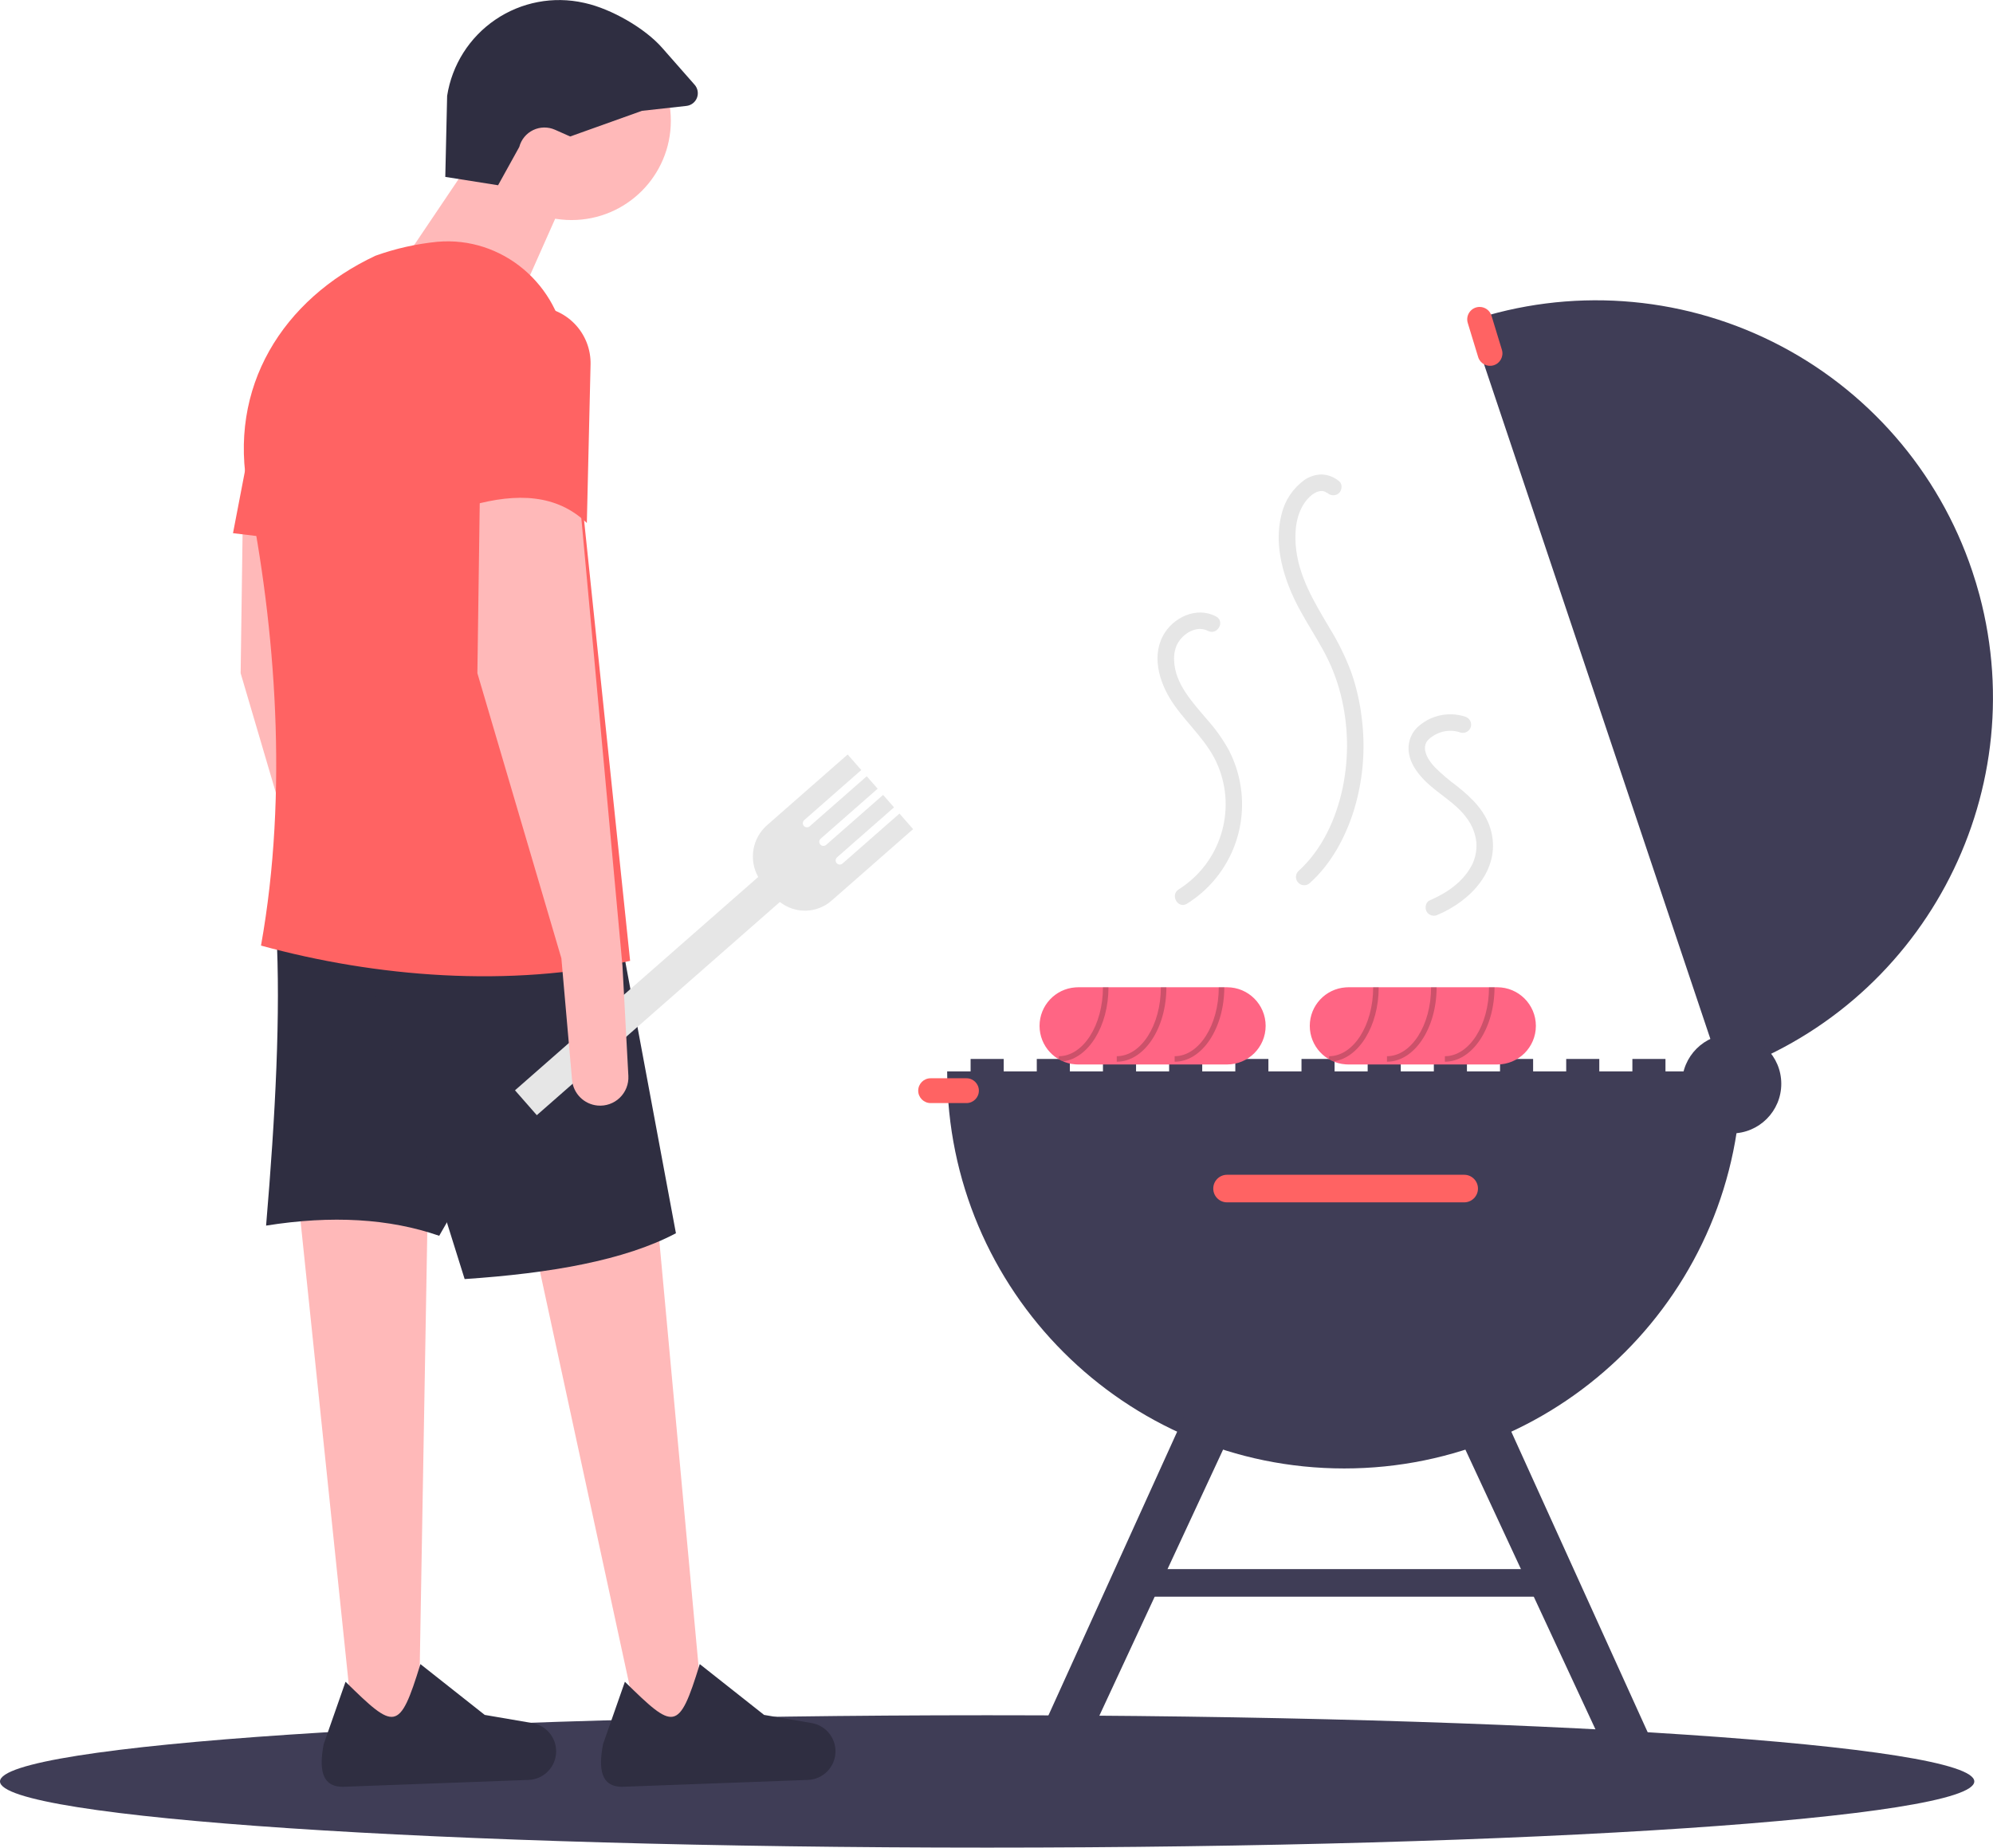
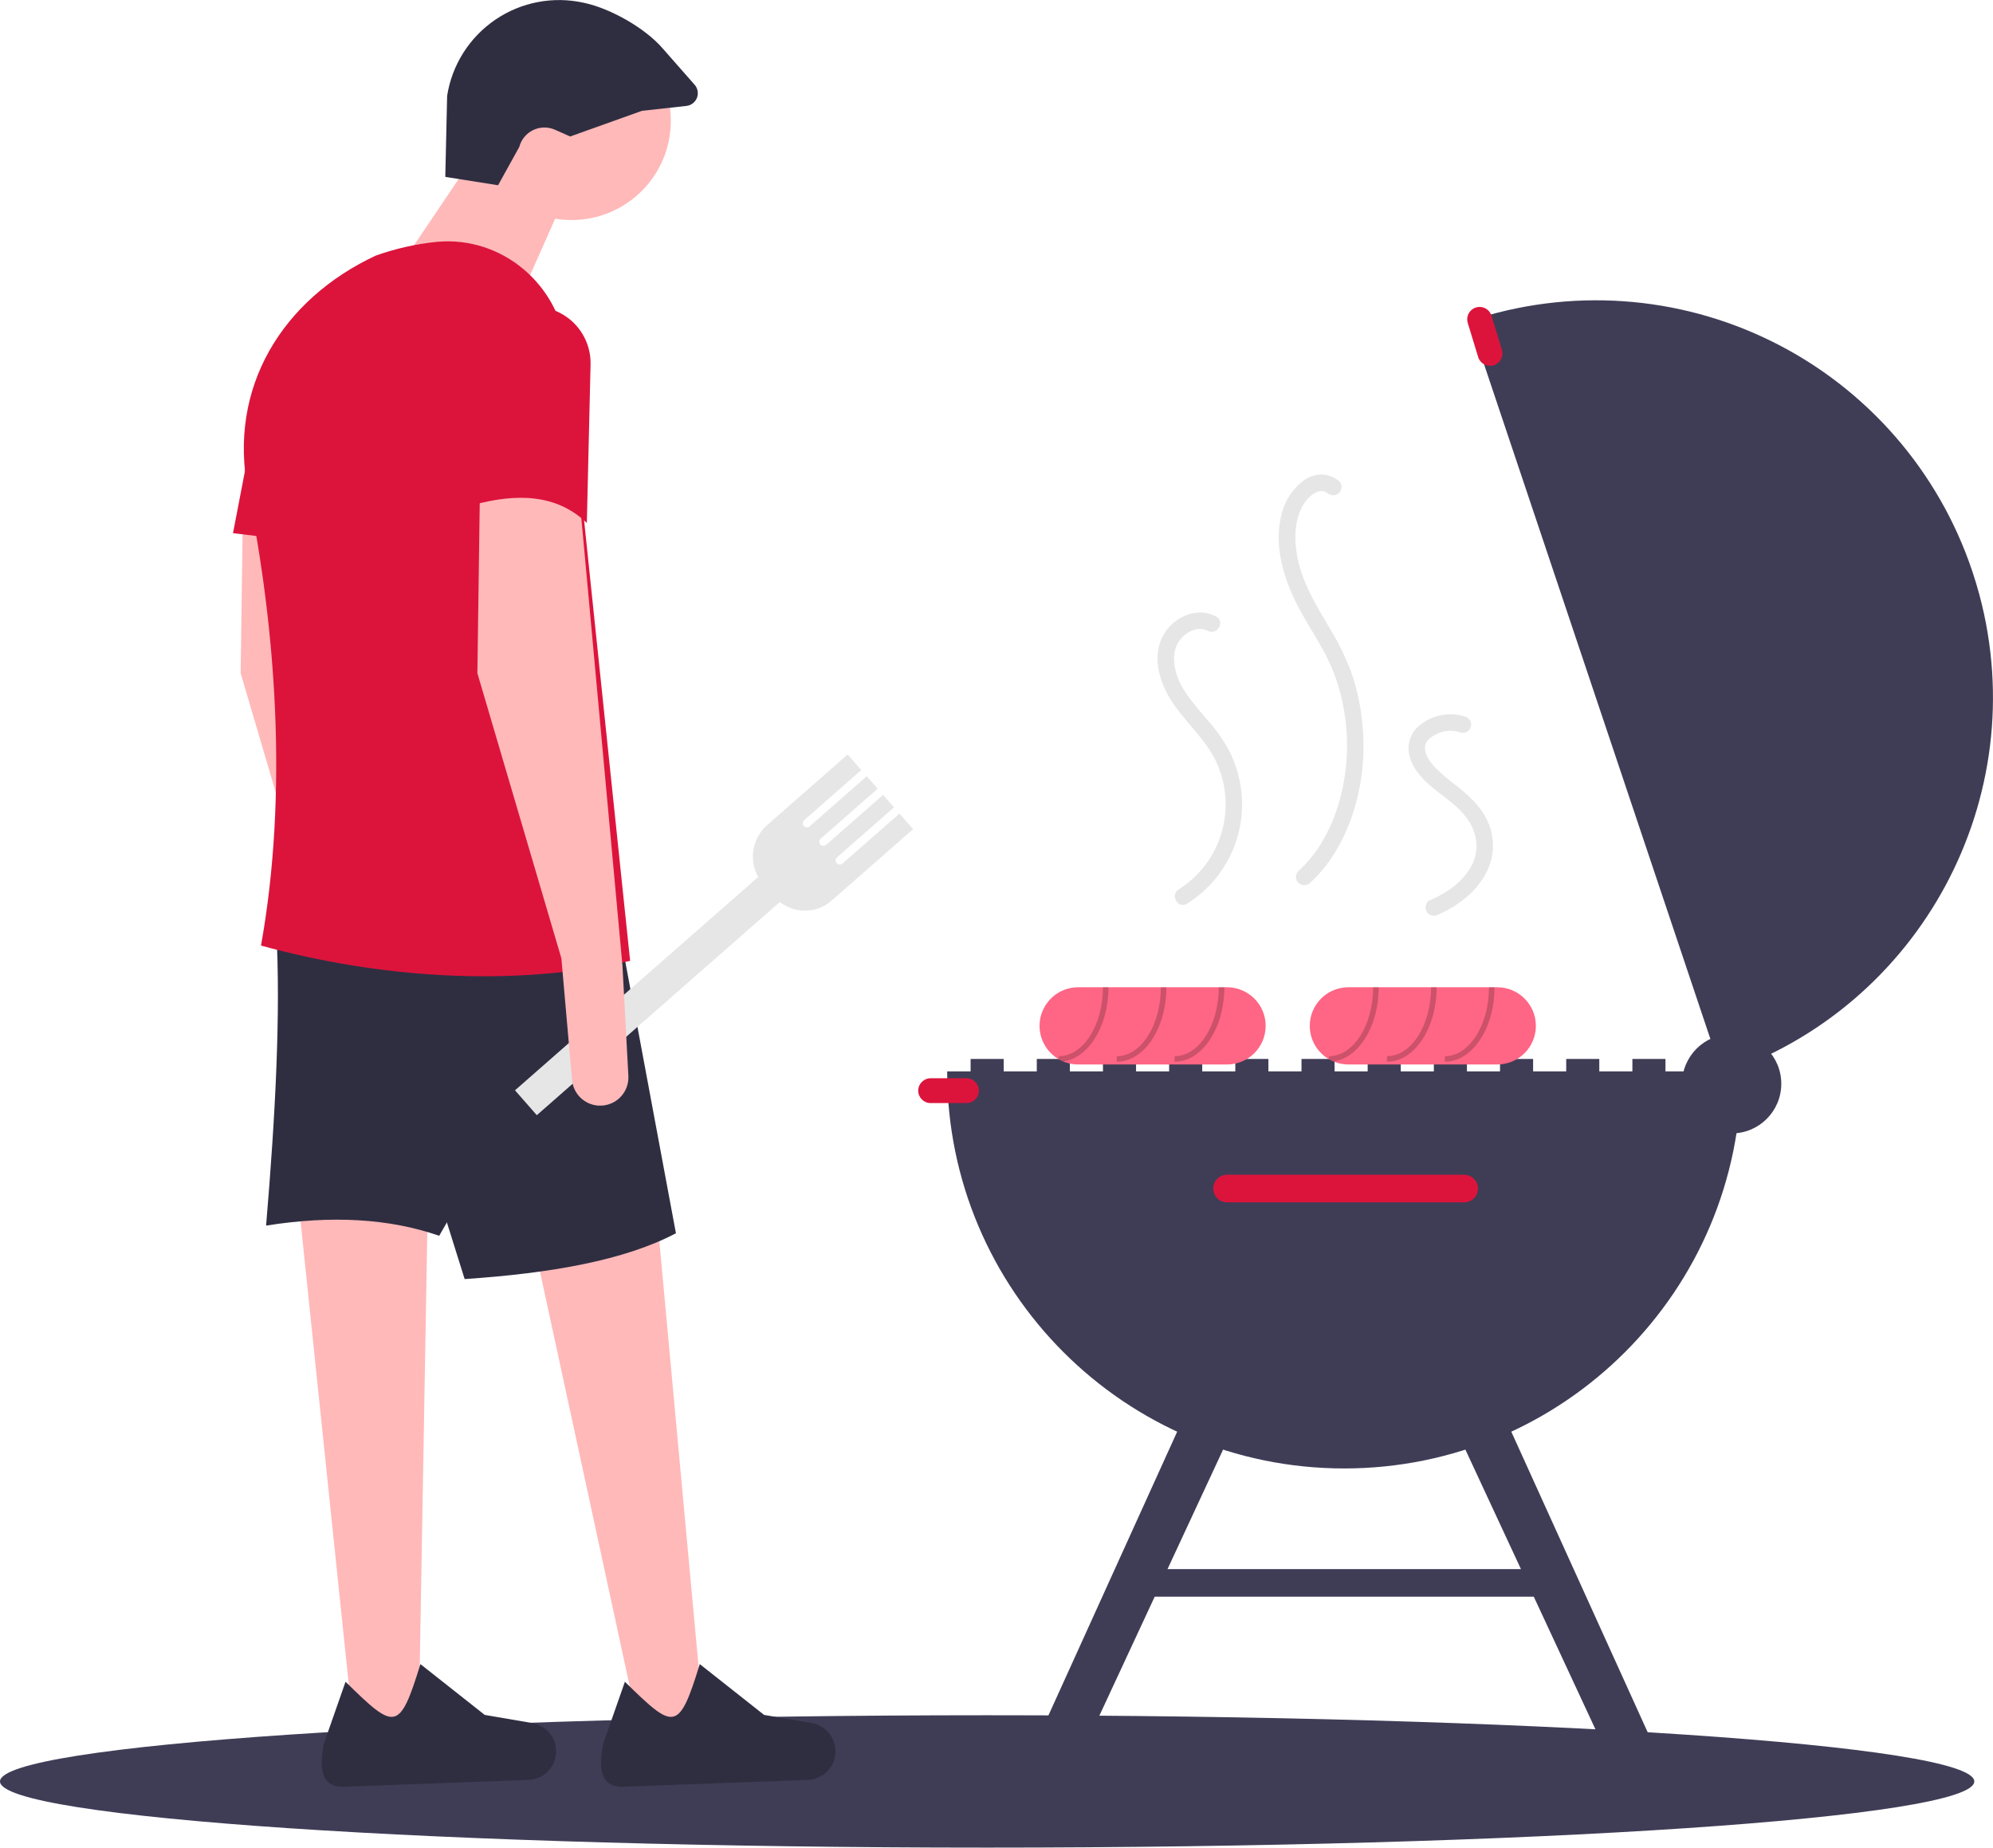
<svg xmlns="http://www.w3.org/2000/svg" id="bfad9f77-0abd-4173-8308-819d02b95b56" data-name="Layer 1" width="722.782" height="670.023" viewBox="0 0 722.782 670.023">
  <ellipse cx="358" cy="646.023" rx="358" ry="24" fill="#3f3d56" />
  <rect x="352" y="384.023" width="12" height="7" fill="#3f3d56" />
  <rect x="376" y="384.023" width="12" height="7" fill="#3f3d56" />
  <rect x="400" y="384.023" width="12" height="7" fill="#3f3d56" />
  <rect x="424" y="384.023" width="12" height="7" fill="#3f3d56" />
  <rect x="448" y="384.023" width="12" height="7" fill="#3f3d56" />
  <rect x="472" y="384.023" width="12" height="7" fill="#3f3d56" />
  <rect x="496" y="384.023" width="12" height="7" fill="#3f3d56" />
  <rect x="520" y="384.023" width="12" height="7" fill="#3f3d56" />
  <rect x="544" y="384.023" width="12" height="7" fill="#3f3d56" />
  <rect x="568" y="384.023" width="12" height="7" fill="#3f3d56" />
  <rect x="592" y="384.023" width="12" height="7" fill="#3f3d56" />
  <path d="M870.109,503.512a144,144,0,1,1-288,0Z" transform="translate(-238.6089 -114.9884)" fill="#3f3d56" />
  <path d="M863.149,504.432l-91.6-273.04a143.901,143.901,0,0,1,182.32,90.72c.97,2.89,1.85,5.8,2.63,8.71A144.007,144.007,0,0,1,863.149,504.432Z" transform="translate(-238.6089 -114.9884)" fill="#3f3d56" />
  <circle cx="628" cy="393.023" r="18" fill="#3f3d56" />
-   <path d="M683.609,541.012a5,5,0,1,0,0,10h86a5,5,0,0,0,0-10Z" transform="translate(-238.6089 -114.9884)" fill="#ff6363" />
+   <path d="M683.609,541.012a5,5,0,1,0,0,10h86a5,5,0,0,0,0-10Z" transform="translate(-238.6089 -114.9884)" fill="#dc143c" />
  <polygon points="607 649.023 589.094 649.685 524.584 510.95 540.906 503.361 607 649.023" fill="#3f3d56" />
  <polygon points="368 649.023 385.906 649.685 450.416 510.95 434.094 503.361 368 649.023" fill="#3f3d56" />
  <rect x="414" y="569.023" width="148" height="10" fill="#3f3d56" />
-   <path d="M775.21,226.294a4.501,4.501,0,0,0-4.303,5.814l3.794,12.434a4.501,4.501,0,0,0,8.609-2.626l-3.794-12.434A4.51,4.51,0,0,0,775.21,226.294Z" transform="translate(-238.6089 -114.9884)" fill="#ff6363" />
-   <path d="M576.109,506.012a4.5,4.5,0,0,0,0,9h13a4.5,4.5,0,0,0,0-9Z" transform="translate(-238.6089 -114.9884)" fill="#ff6363" />
+   <path d="M775.21,226.294a4.501,4.501,0,0,0-4.303,5.814l3.794,12.434a4.501,4.501,0,0,0,8.609-2.626l-3.794-12.434A4.51,4.51,0,0,0,775.21,226.294Z" transform="translate(-238.6089 -114.9884)" fill="#dc143c" />
+   <path d="M576.109,506.012a4.5,4.5,0,0,0,0,9h13a4.5,4.5,0,0,0,0-9Z" transform="translate(-238.6089 -114.9884)" fill="#dc143c" />
  <path d="M683.609,473.012h-54c-.34,0-.67.01-1,.04a13.997,13.997,0,0,0-.03,27.92c.34.03.68.04,1.03.04h54a14,14,0,0,0,0-28Z" transform="translate(-238.6089 -114.9884)" fill="#ff6584" />
  <path d="M624.169,499.902c9.2-1.18,16.44-12.79,16.44-26.89h-2c0,13.79-7.18,25-16,25v1.12Z" transform="translate(-238.6089 -114.9884)" opacity="0.2" />
  <path d="M643.609,500.012v-2c8.822,0,16-11.215,16-25h2C661.609,487.899,653.534,500.012,643.609,500.012Z" transform="translate(-238.6089 -114.9884)" opacity="0.2" />
  <path d="M664.609,500.012v-2c8.822,0,16-11.215,16-25h2C682.609,487.899,674.534,500.012,664.609,500.012Z" transform="translate(-238.6089 -114.9884)" opacity="0.2" />
  <path d="M781.609,473.012h-54c-.34,0-.67.01-1,.04a13.997,13.997,0,0,0-.03,27.92c.34.03.68.04,1.03.04h54a14,14,0,0,0,0-28Z" transform="translate(-238.6089 -114.9884)" fill="#ff6584" />
  <path d="M722.169,499.902c9.2-1.18,16.44-12.79,16.44-26.89h-2c0,13.79-7.18,25-16,25v1.12Z" transform="translate(-238.6089 -114.9884)" opacity="0.2" />
  <path d="M741.609,500.012v-2c8.822,0,16-11.215,16-25h2C759.609,487.899,751.534,500.012,741.609,500.012Z" transform="translate(-238.6089 -114.9884)" opacity="0.2" />
  <path d="M762.609,500.012v-2c8.822,0,16-11.215,16-25h2C780.609,487.899,772.534,500.012,762.609,500.012Z" transform="translate(-238.6089 -114.9884)" opacity="0.2" />
  <path d="M679.657,338.568c-7.077-3.823-15.826.346-19.353,7.114-4.29,8.232-.734,18.128,4.268,25.164,5.198,7.311,12.253,13.346,15.722,21.796a36.432,36.432,0,0,1-14.213,44.867c-3.255,2.059-.248,7.253,3.028,5.181a42.425,42.425,0,0,0,19.325-43.221,42.365,42.365,0,0,0-4.128-12.363,59.443,59.443,0,0,0-7.808-11.035c-5.205-6.161-11.758-12.952-12.085-21.523a13.549,13.549,0,0,1,.231-3.32,11.675,11.675,0,0,1,.693-2.227,10.857,10.857,0,0,1,3.152-3.933,9.591,9.591,0,0,1,4.291-1.943,6.435,6.435,0,0,1,3.848.623c3.397,1.835,6.43-3.343,3.028-5.181Z" transform="translate(-238.6089 -114.9884)" fill="#e6e6e6" />
  <path d="M769.94,374.862a17.5,17.5,0,0,0-17.508,4.069,10.633,10.633,0,0,0-2.844,9.284c.572,3.636,2.868,6.865,5.358,9.468,4.873,5.092,11.693,8.385,15.779,14.231a17.86,17.86,0,0,1,3.301,8.468,15.997,15.997,0,0,1-1.464,8.004c-3.048,6.196-9.099,10.41-15.481,13.123-1.491.634-1.82,2.833-1.076,4.105A3.08,3.08,0,0,0,760.11,446.69c11.744-4.992,22.609-16.174,19.37-29.912-1.704-7.227-6.926-12.327-12.55-16.761a70.329,70.329,0,0,1-7.892-6.735c-1.945-2.066-3.965-4.886-3.608-7.685a4.251,4.251,0,0,1,1.348-2.528,11.63,11.63,0,0,1,2.972-1.975,11.18,11.18,0,0,1,8.595-.446,3.028,3.028,0,0,0,3.69-2.095,3.062,3.062,0,0,0-2.095-3.69Z" transform="translate(-238.6089 -114.9884)" fill="#e6e6e6" />
  <path d="M724.264,289.513a10.293,10.293,0,0,0-6.395-2.463,11.295,11.295,0,0,0-6.228,2.014,21.441,21.441,0,0,0-8.252,12.364c-3.032,11.613.923,24.131,6.418,34.359,2.778,5.171,6.013,10.078,8.81,15.239a67.632,67.632,0,0,1,6.162,15.636,75.589,75.589,0,0,1,.743,34.128c-2.401,11.231-7.452,22.352-16.046,30.101a3,3,0,0,0,4.243,4.243c7.627-6.878,12.728-16.313,15.807-26.014a79.763,79.763,0,0,0,2.913-33.895,77.697,77.697,0,0,0-3.846-16.622,91.763,91.763,0,0,0-7.632-15.579c-5.639-9.535-11.643-19.179-12.459-30.532-.401-5.583.297-11.402,3.751-15.892-.189.246.152-.179.153-.18q.314-.376.651-.732a13.266,13.266,0,0,1,1.378-1.283c-.104.083-.37.26.114-.075.24-.167.486-.327.738-.475.205-.121.416-.228.626-.339q.187-.095.379-.18-.438.189.049.004c.235-.074,1.397-.325.752-.243a6.034,6.034,0,0,1,.648-.042c.092-.002.901.04.506-.003-.462-.051.366.082.371.084a5.936,5.936,0,0,1,.762.241c-.624-.249,1.024.677.643.381a3.099,3.099,0,0,0,4.243,0c1.035-1.035,1.287-3.243,0-4.243Z" transform="translate(-238.6089 -114.9884)" fill="#e6e6e6" />
  <polygon points="255.288 625.401 232.67 631.401 191.127 439.38 237.748 435.225 255.288 625.401" fill="#ffb9b9" />
  <polygon points="151.804 628.352 128.666 631.848 108.331 436.439 155.126 437.398 151.804 628.352" fill="#ffb9b9" />
  <path d="M378.5,465.281l2.137,39.882a10.239,10.239,0,0,1-11.152,10.745h0a10.239,10.239,0,0,1-9.273-9.303l-3.868-44.094-30.465-103.396.923-66.469,36.004,1.846Z" transform="translate(-238.6089 -114.9884)" fill="#ffb9b9" />
  <path d="M397.887,563.138q-27.052-9.392-62.776-3.693c3.378-40.01,5.334-77.164,3.693-107.089H461.586Z" transform="translate(-238.6089 -114.9884)" fill="#2f2e41" />
  <path d="M483.742,562.215c-18.588,9.833-45.476,14.54-76.624,16.617l-38.774-123.706,95.088-1.846Z" transform="translate(-238.6089 -114.9884)" fill="#2f2e41" />
  <path d="M531.607,760.463l-66.89,2.477c-8.568.317-9.02-7.041-7.403-15.461l7.919-22.612c17.83,17.467,19.509,18.444,27.152-6.404l23.326,18.424,17.266,2.96a10.387,10.387,0,0,1,8.632,10.254v0A10.387,10.387,0,0,1,531.607,760.463Z" transform="translate(-238.6089 -114.9884)" fill="#2f2e41" />
  <path d="M430.297,760.463l-66.89,2.477c-8.568.317-9.02-7.041-7.403-15.461l7.919-22.612c17.83,17.467,19.509,18.444,27.152-6.404l23.326,18.424,17.266,2.96a10.387,10.387,0,0,1,8.632,10.254v0A10.387,10.387,0,0,1,430.297,760.463Z" transform="translate(-238.6089 -114.9884)" fill="#2f2e41" />
  <circle cx="207.283" cy="43.797" r="36.004" fill="#ffb9b9" />
  <polygon points="188.819 107.496 146.353 94.572 174.972 52.105 207.283 65.953 188.819 107.496" fill="#ffb9b9" />
-   <path d="M467.125,463.435c-43.655,9.815-92.116,5.921-133.861-5.539,9.997-55.745,5.17-115.623-4.616-164.326-7.66-38.121,12.547-70.11,46.159-85.856a93.606,93.606,0,0,1,22.379-5.039c23.578-2.089,44.324,15.59,46.784,39.132Z" transform="translate(-238.6089 -114.9884)" fill="#ff6363" />
-   <polygon points="114.965 197.045 84.5 193.352 93.732 145.347 114.965 145.347 114.965 197.045" fill="#ff6363" />
+   <path d="M467.125,463.435c-43.655,9.815-92.116,5.921-133.861-5.539,9.997-55.745,5.17-115.623-4.616-164.326-7.66-38.121,12.547-70.11,46.159-85.856a93.606,93.606,0,0,1,22.379-5.039c23.578-2.089,44.324,15.59,46.784,39.132Z" transform="translate(-238.6089 -114.9884)" fill="#dc143c" />
+   <polygon points="114.965 197.045 84.5 193.352 93.732 145.347 114.965 145.347 114.965 197.045" fill="#dc143c" />
  <path d="M445.389,164.486l-5.516-2.451a9.428,9.428,0,0,0-12.943,6.243h0l-7.687,13.889-19.145-3.03.669-29.401A41.098,41.098,0,0,1,450.385,116.009l.523.118c9.347,2.114,21.48,8.977,27.814,16.18l11.802,13.422a4.637,4.637,0,0,1-2.966,7.669l-16.141,1.781Z" transform="translate(-238.6089 -114.9884)" fill="#2f2e41" />
  <path d="M564.81,410.025,544.136,428.159a1.5,1.5,0,0,1-1.978-2.255l20.674-18.134-3.956-4.511-20.674,18.134a1.5,1.5,0,0,1-1.978-2.255l20.674-18.134-3.956-4.511-20.674,18.134a1.5,1.5,0,1,1-1.978-2.255l20.674-18.134-4.946-5.638-29.216,25.626a15.14,15.14,0,0,0-3.219,18.786l-88.206,77.369,7.913,9.021,88.149-77.319a14.661,14.661,0,0,0,18.747-.482l29.571-25.938Z" transform="translate(-238.6089 -114.9884)" fill="#e6e6e6" />
  <path d="M464.356,465.281l2.137,39.882a10.239,10.239,0,0,1-11.152,10.745h0a10.239,10.239,0,0,1-9.273-9.303l-3.868-44.094-30.465-103.396.923-66.469,36.004,1.846Z" transform="translate(-238.6089 -114.9884)" fill="#ffb9b9" />
-   <path d="M451.431,304.648c-10.955-10.509-25.415-10.894-41.543-6.462V248.572a22.394,22.394,0,0,1,22.394-22.394h0a20.507,20.507,0,0,1,20.501,20.989Z" transform="translate(-238.6089 -114.9884)" fill="#ff6363" />
+   <path d="M451.431,304.648c-10.955-10.509-25.415-10.894-41.543-6.462V248.572a22.394,22.394,0,0,1,22.394-22.394h0a20.507,20.507,0,0,1,20.501,20.989Z" transform="translate(-238.6089 -114.9884)" fill="#dc143c" />
</svg>
